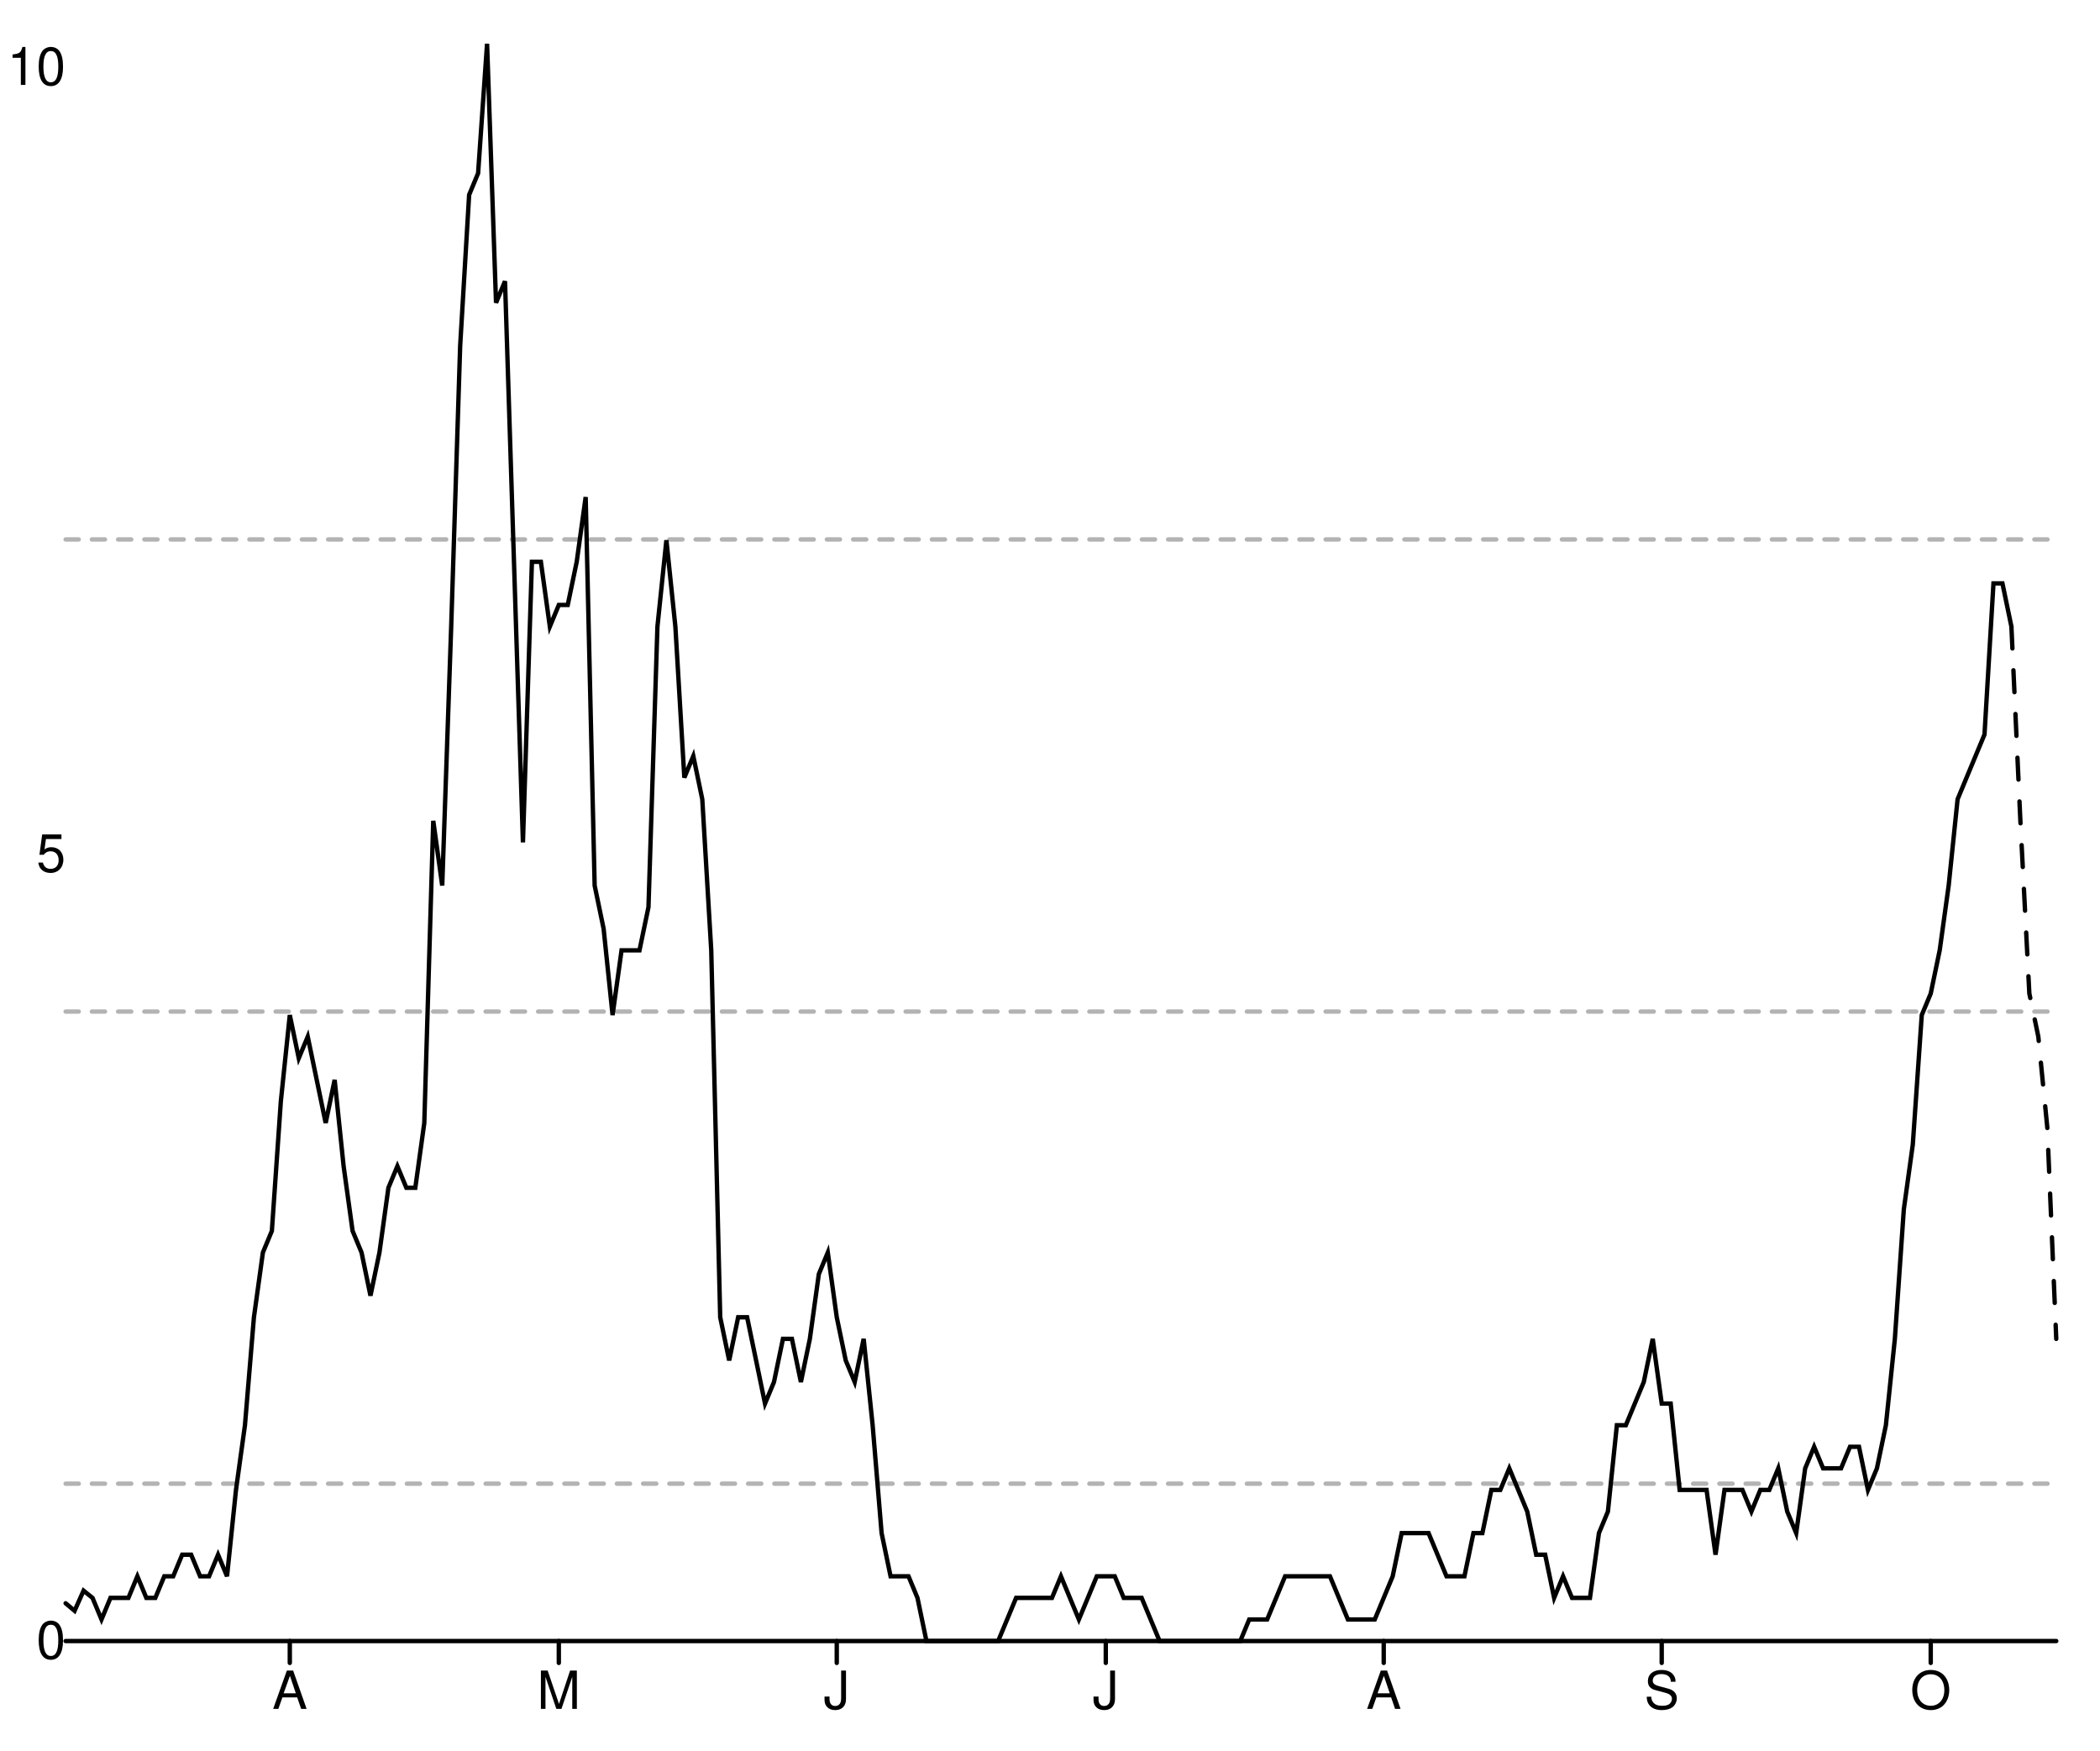
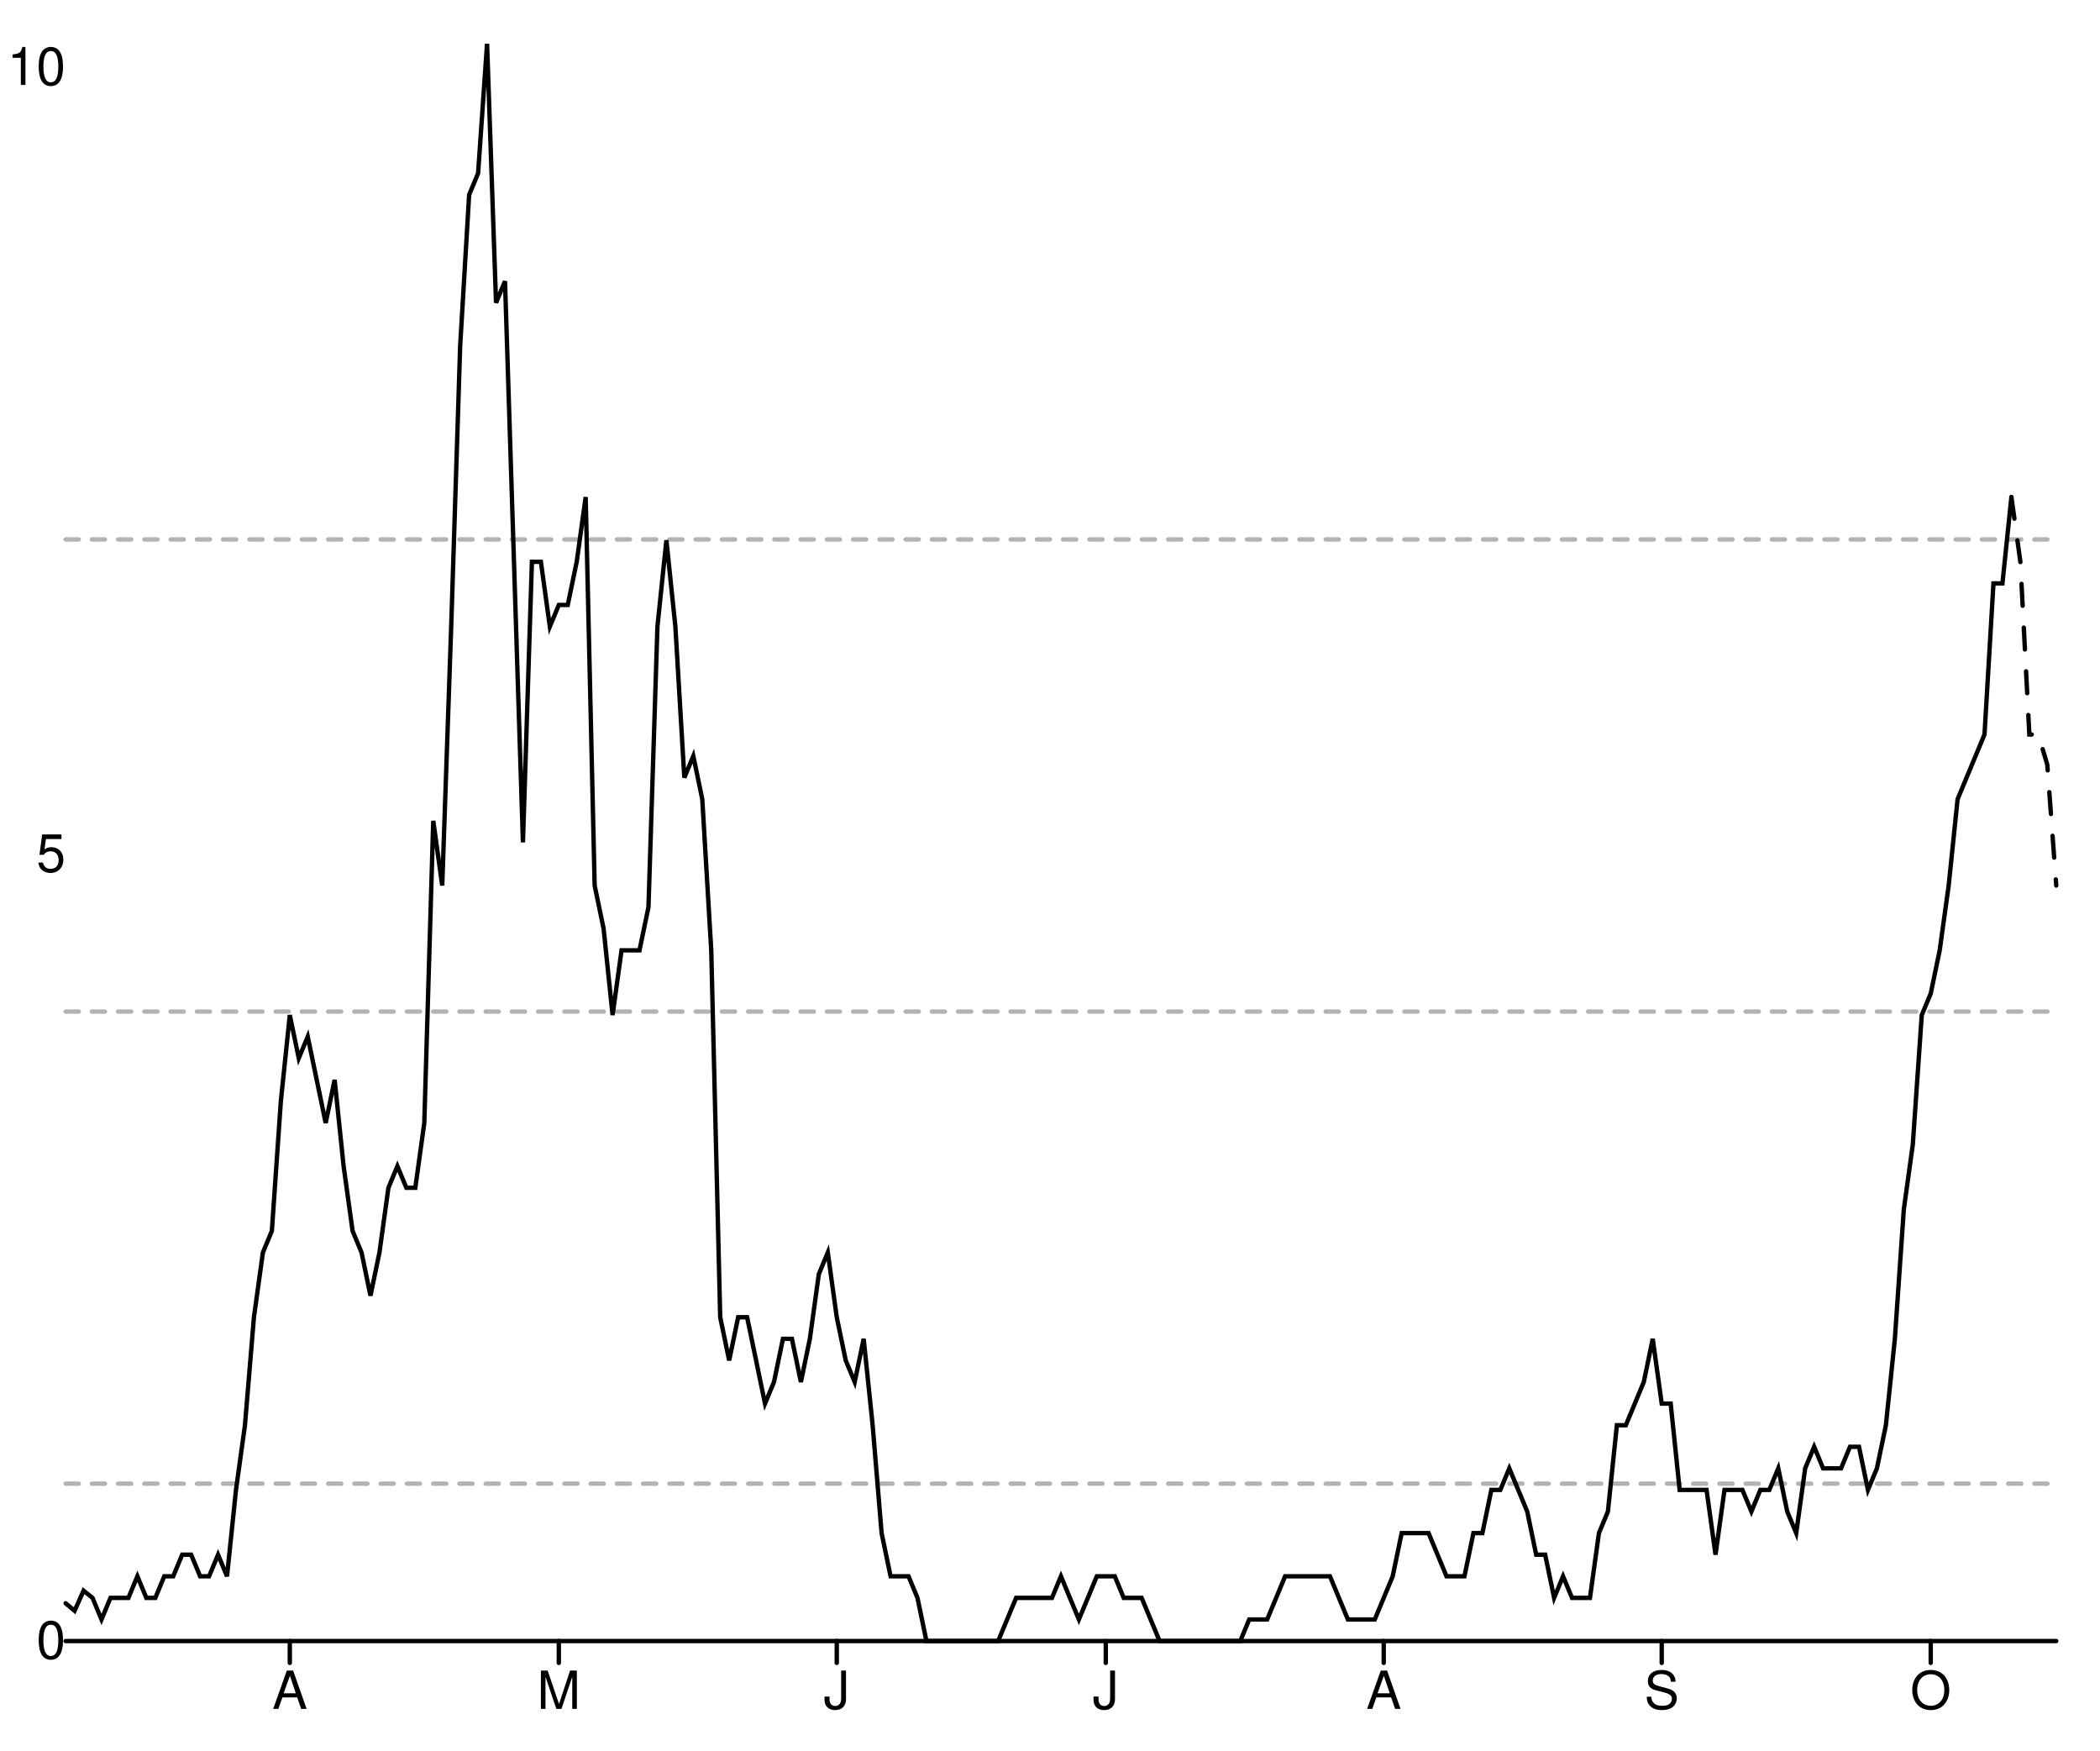
<svg xmlns="http://www.w3.org/2000/svg" width="480" height="400" viewBox="0 0 480 400" style="overflow:display" preserveAspectRatio="xMinYMin meet" overflow="visible">
  <defs>
    <style>
	.data-series path.line { fill-opacity: 0; stroke: black; }
	.data-series path.line.dotted { stroke-dasharray: 12 20 }
	.data-series circle { display: none; }
	.data-series:hover path.line, .data-series.on path.line { stroke-width: 1; }
	.data-series:hover circle, .data-series.on circle { display: inline; }
	.data-series circle:hover, .data-series circle.on { r: 1px!important; }
	.graph-grid { font-family: "Helvetica Neue",Helvetica,Arial,"Lucida Grande",sans-serif; }
	.graph-grid line { stroke: black; stroke-width: 1; stroke-linecap: round; }
	.graph-grid.graph-grid-x text { text-anchor: middle; dominant-baseline: hanging; transform: translateY(10px); }
	.graph-grid.graph-grid-y text { text-anchor: end; dominant-baseline: middle; transform: translateX(-10px); }
	</style>
  </defs>
  <g class="graph-grid graph-grid-y">
    <line x1="15.00" y1="375.00" x2="470.00" y2="375.00" data-left="15" />
    <text x="25" y="375" text-anchor="end">0</text>
    <text x="25" y="195.195" text-anchor="end">5</text>
    <text x="25" y="15.391" text-anchor="end">10</text>
    <text style="text-anchor:middle;dominant-baseline:hanging;font-weight:bold;transform: translateY(192.5px) rotate(-90deg);" />
  </g>
  <g class="graph-grid graph-grid-x">
    <line class="tick" x1="66.24" y1="375.00" x2="66.24" y2="380.00" />
    <text x="66.239" y="375" text-anchor="middle">A</text>
    <line class="tick" x1="127.73" y1="375.00" x2="127.73" y2="380.00" />
    <text x="127.725" y="375" text-anchor="middle">M</text>
    <line class="tick" x1="191.26" y1="375.00" x2="191.26" y2="380.00" />
    <text x="191.261" y="375" text-anchor="middle">J</text>
    <line class="tick" x1="252.75" y1="375.00" x2="252.75" y2="380.00" />
    <text x="252.748" y="375" text-anchor="middle">J</text>
    <line class="tick" x1="316.28" y1="375.00" x2="316.28" y2="380.00" />
    <text x="316.284" y="375" text-anchor="middle">A</text>
    <line class="tick" x1="379.82" y1="375.00" x2="379.82" y2="380.00" />
    <text x="379.82" y="375" text-anchor="middle">S</text>
    <line class="tick" x1="441.31" y1="375.00" x2="441.31" y2="380.00" />
    <text x="441.306" y="375" text-anchor="middle">O</text>
    <text style="text-anchor:middle;dominant-baseline:hanging;font-weight:bold;transform: translateY(192.5px) rotate(-90deg);" />
  </g>
  <g data-series="widespread" class="data-series">
    <path d="M 15.00,123.27L 470.00,123.27" id="E07000203-level-0" class="line" stroke-width="1" stroke-linecap="round" stroke-dasharray="3,3" fill-opacity="0.3" opacity="0.3" />
  </g>
  <g data-series="substantial" class="data-series">
    <path d="M 15.00,231.16L 470.00,231.16" id="E07000203-level-1" class="line" stroke-width="1" stroke-linecap="round" stroke-dasharray="3,3" fill-opacity="0.3" opacity="0.3" />
  </g>
  <g data-series="moderate" class="data-series">
    <path d="M 15.00,339.04L 470.00,339.04" id="E07000203-level-2" class="line" stroke-width="1" stroke-linecap="round" stroke-dasharray="3,3" fill-opacity="0.3" opacity="0.3" />
  </g>
  <g data-series="new-cases" class="data-series">
-     <path d="M 15.00,366.37L 17.05,368.09L 19.10,363.49L 21.15,365.14L 23.20,370.07L 25.25,365.14L 27.30,365.14L 29.35,365.14L 31.40,360.20L 33.45,365.14L 35.50,365.14L 37.55,360.20L 39.59,360.20L 41.64,355.27L 43.69,355.27L 45.74,360.20L 47.79,360.20L 49.84,355.27L 51.89,360.20L 53.94,340.47L 55.99,325.68L 58.04,301.01L 60.09,286.22L 62.14,281.28L 64.19,251.69L 66.24,231.96L 68.29,241.82L 70.34,236.89L 72.39,246.76L 74.44,256.62L 76.49,246.76L 78.54,266.49L 80.59,281.28L 82.64,286.22L 84.68,296.08L 86.73,286.22L 88.78,271.42L 90.83,266.49L 92.88,271.42L 94.93,271.42L 96.98,256.62L 99.03,187.57L 101.08,202.36L 103.13,143.18L 105.18,79.05L 107.23,44.53L 109.28,39.59L 111.33,10.00L 113.38,69.19L 115.43,64.26L 117.48,128.38L 119.53,192.50L 121.58,128.38L 123.63,128.38L 125.68,143.18L 127.73,138.24L 129.77,138.24L 131.82,128.38L 133.87,113.58L 135.92,202.36L 137.97,212.23L 140.02,231.96L 142.07,217.16L 144.12,217.16L 146.17,217.16L 148.22,207.30L 150.27,143.18L 152.32,123.45L 154.37,143.18L 156.42,177.70L 158.47,172.77L 160.52,182.64L 162.57,217.16L 164.62,301.01L 166.67,310.88L 168.72,301.01L 170.77,301.01L 172.82,310.88L 174.86,320.74L 176.91,315.81L 178.96,305.95L 181.01,305.95L 183.06,315.81L 185.11,305.95L 187.16,291.15L 189.21,286.22L 191.26,301.01L 193.31,310.88L 195.36,315.81L 197.41,305.95L 199.46,325.68L 201.51,350.34L 203.56,360.20L 205.61,360.20L 207.66,360.20L 209.71,365.14L 211.76,375.00L 213.81,375.00L 215.86,375.00L 217.91,375.00L 219.95,375.00L 222.00,375.00L 224.05,375.00L 226.10,375.00L 228.15,375.00L 230.20,370.07L 232.25,365.14L 234.30,365.14L 236.35,365.14L 238.40,365.14L 240.45,365.14L 242.50,360.20L 244.55,365.14L 246.60,370.07L 248.65,365.14L 250.70,360.20L 252.75,360.20L 254.80,360.20L 256.85,365.14L 258.90,365.14L 260.95,365.14L 263.00,370.07L 265.05,375.00L 267.09,375.00L 269.14,375.00L 271.19,375.00L 273.24,375.00L 275.29,375.00L 277.34,375.00L 279.39,375.00L 281.44,375.00L 283.49,375.00L 285.54,370.07L 287.59,370.07L 289.64,370.07L 291.69,365.14L 293.74,360.20L 295.79,360.20L 297.84,360.20L 299.89,360.20L 301.94,360.20L 303.99,360.20L 306.04,365.14L 308.09,370.07L 310.14,370.07L 312.18,370.07L 314.23,370.07L 316.28,365.14L 318.33,360.20L 320.38,350.34L 322.43,350.34L 324.48,350.34L 326.53,350.34L 328.58,355.27L 330.63,360.20L 332.68,360.20L 334.73,360.20L 336.78,350.34L 338.83,350.34L 340.88,340.47L 342.93,340.47L 344.98,335.54L 347.03,340.47L 349.08,345.41L 351.13,355.27L 353.18,355.27L 355.23,365.14L 357.27,360.20L 359.32,365.14L 361.37,365.14L 363.42,365.14L 365.47,350.34L 367.52,345.41L 369.57,325.68L 371.62,325.68L 373.67,320.74L 375.72,315.81L 377.77,305.95L 379.82,320.74L 381.87,320.74L 383.92,340.47L 385.97,340.47L 388.02,340.47L 390.07,340.47L 392.12,355.27L 394.17,340.47L 396.22,340.47L 398.27,340.47L 400.32,345.41L 402.36,340.47L 404.41,340.47L 406.46,335.54L 408.51,345.41L 410.56,350.34L 412.61,335.54L 414.66,330.61L 416.71,335.54L 418.76,335.54L 420.81,335.54L 422.86,330.61L 424.91,330.61L 426.96,340.47L 429.01,335.54L 431.06,325.68L 433.11,305.95L 435.16,276.35L 437.21,261.55L 439.26,231.96L 441.31,227.03L 443.36,217.16L 445.41,202.36L 447.45,182.64L 449.50,177.70L 451.55,172.77L 453.60,167.84L 455.65,133.31L 457.70,133.31L 459.75,143.18" id="New cases" class="line" stroke-width="1" stroke-linecap="round" />
+     <path d="M 15.00,366.37L 17.05,368.09L 19.10,363.49L 21.15,365.14L 23.20,370.07L 25.25,365.14L 27.30,365.14L 29.35,365.14L 31.40,360.20L 33.45,365.14L 35.50,365.14L 37.55,360.20L 39.59,360.20L 41.64,355.27L 43.69,355.27L 45.74,360.20L 47.79,360.20L 49.84,355.27L 51.89,360.20L 53.94,340.47L 55.99,325.68L 58.04,301.01L 60.09,286.22L 62.14,281.28L 64.19,251.69L 66.24,231.96L 68.29,241.82L 70.34,236.89L 72.39,246.76L 74.44,256.62L 76.49,246.76L 78.54,266.49L 80.59,281.28L 82.64,286.22L 84.68,296.08L 86.73,286.22L 88.78,271.42L 90.83,266.49L 92.88,271.42L 94.93,271.42L 96.98,256.62L 99.03,187.57L 101.08,202.36L 103.13,143.18L 105.18,79.05L 107.23,44.53L 109.28,39.59L 111.33,10.00L 113.38,69.19L 115.43,64.26L 117.48,128.38L 119.53,192.50L 121.58,128.38L 123.63,128.38L 125.68,143.18L 127.73,138.24L 129.77,138.24L 131.82,128.38L 133.87,113.58L 135.92,202.36L 137.97,212.23L 140.02,231.96L 142.07,217.16L 144.12,217.16L 146.17,217.16L 148.22,207.30L 150.27,143.18L 152.32,123.45L 154.37,143.18L 156.42,177.70L 158.47,172.77L 160.52,182.64L 162.57,217.16L 164.62,301.01L 166.67,310.88L 168.72,301.01L 170.77,301.01L 172.82,310.88L 174.86,320.74L 176.91,315.81L 178.96,305.95L 181.01,305.95L 183.06,315.81L 185.11,305.95L 187.16,291.15L 189.21,286.22L 191.26,301.01L 193.31,310.88L 195.36,315.81L 197.41,305.95L 199.46,325.68L 201.51,350.34L 203.56,360.20L 205.61,360.20L 207.66,360.20L 209.71,365.14L 211.76,375.00L 213.81,375.00L 215.86,375.00L 217.91,375.00L 219.95,375.00L 222.00,375.00L 224.05,375.00L 226.10,375.00L 228.15,375.00L 230.20,370.07L 232.25,365.14L 234.30,365.14L 236.35,365.14L 238.40,365.14L 240.45,365.14L 242.50,360.20L 244.55,365.14L 246.60,370.07L 248.65,365.14L 250.70,360.20L 252.75,360.20L 254.80,360.20L 256.85,365.14L 258.90,365.14L 260.95,365.14L 263.00,370.07L 265.05,375.00L 267.09,375.00L 269.14,375.00L 271.19,375.00L 273.24,375.00L 275.29,375.00L 277.34,375.00L 279.39,375.00L 281.44,375.00L 283.49,375.00L 285.54,370.07L 287.59,370.07L 289.64,370.07L 291.69,365.14L 293.74,360.20L 295.79,360.20L 297.84,360.20L 299.89,360.20L 301.94,360.20L 303.99,360.20L 306.04,365.14L 308.09,370.07L 310.14,370.07L 312.18,370.07L 314.23,370.07L 316.28,365.14L 318.33,360.20L 320.38,350.34L 322.43,350.34L 324.48,350.34L 326.53,350.34L 328.58,355.27L 330.63,360.20L 332.68,360.20L 334.73,360.20L 336.78,350.34L 338.83,350.34L 340.88,340.47L 342.93,340.47L 344.98,335.54L 347.03,340.47L 349.08,345.41L 351.13,355.27L 353.18,355.27L 355.23,365.14L 357.27,360.20L 359.32,365.14L 361.37,365.14L 363.42,365.14L 365.47,350.34L 367.52,345.41L 369.57,325.68L 371.62,325.68L 373.67,320.74L 375.72,315.81L 377.77,305.95L 379.82,320.74L 381.87,320.74L 383.92,340.47L 385.97,340.47L 388.02,340.47L 390.07,340.47L 392.12,355.27L 394.17,340.47L 396.22,340.47L 398.27,340.47L 400.32,345.41L 402.36,340.47L 404.41,340.47L 406.46,335.54L 408.51,345.41L 410.56,350.34L 412.61,335.54L 414.66,330.61L 416.71,335.54L 418.76,335.54L 420.81,335.54L 422.86,330.61L 424.91,330.61L 426.96,340.47L 429.01,335.54L 431.06,325.68L 433.11,305.95L 435.16,276.35L 437.21,261.55L 439.26,231.96L 441.31,227.03L 443.36,217.16L 445.41,202.36L 447.45,182.64L 449.50,177.70L 451.55,172.77L 453.60,167.84L 455.65,133.31L 457.70,133.31L 459.75,113.58" id="New cases" class="line" stroke-width="1" stroke-linecap="round" />
  </g>
  <g data-series="recent-cases" class="data-series">
-     <path d="M 459.75,143.18L 461.80,187.57L 463.85,227.03L 465.90,236.89L 467.95,257.61L 470.00,305.95" id="Recent cases" class="line" stroke-width="1" stroke-linecap="round" stroke-dasharray="5,5" />
+     <path d="M 459.75,113.58L 461.80,128.38L 463.85,167.84L 465.90,167.84L 467.95,174.74L 470.00,202.36" id="Recent cases" class="line" stroke-width="1" stroke-linecap="round" stroke-dasharray="5,5" />
  </g>
</svg>
